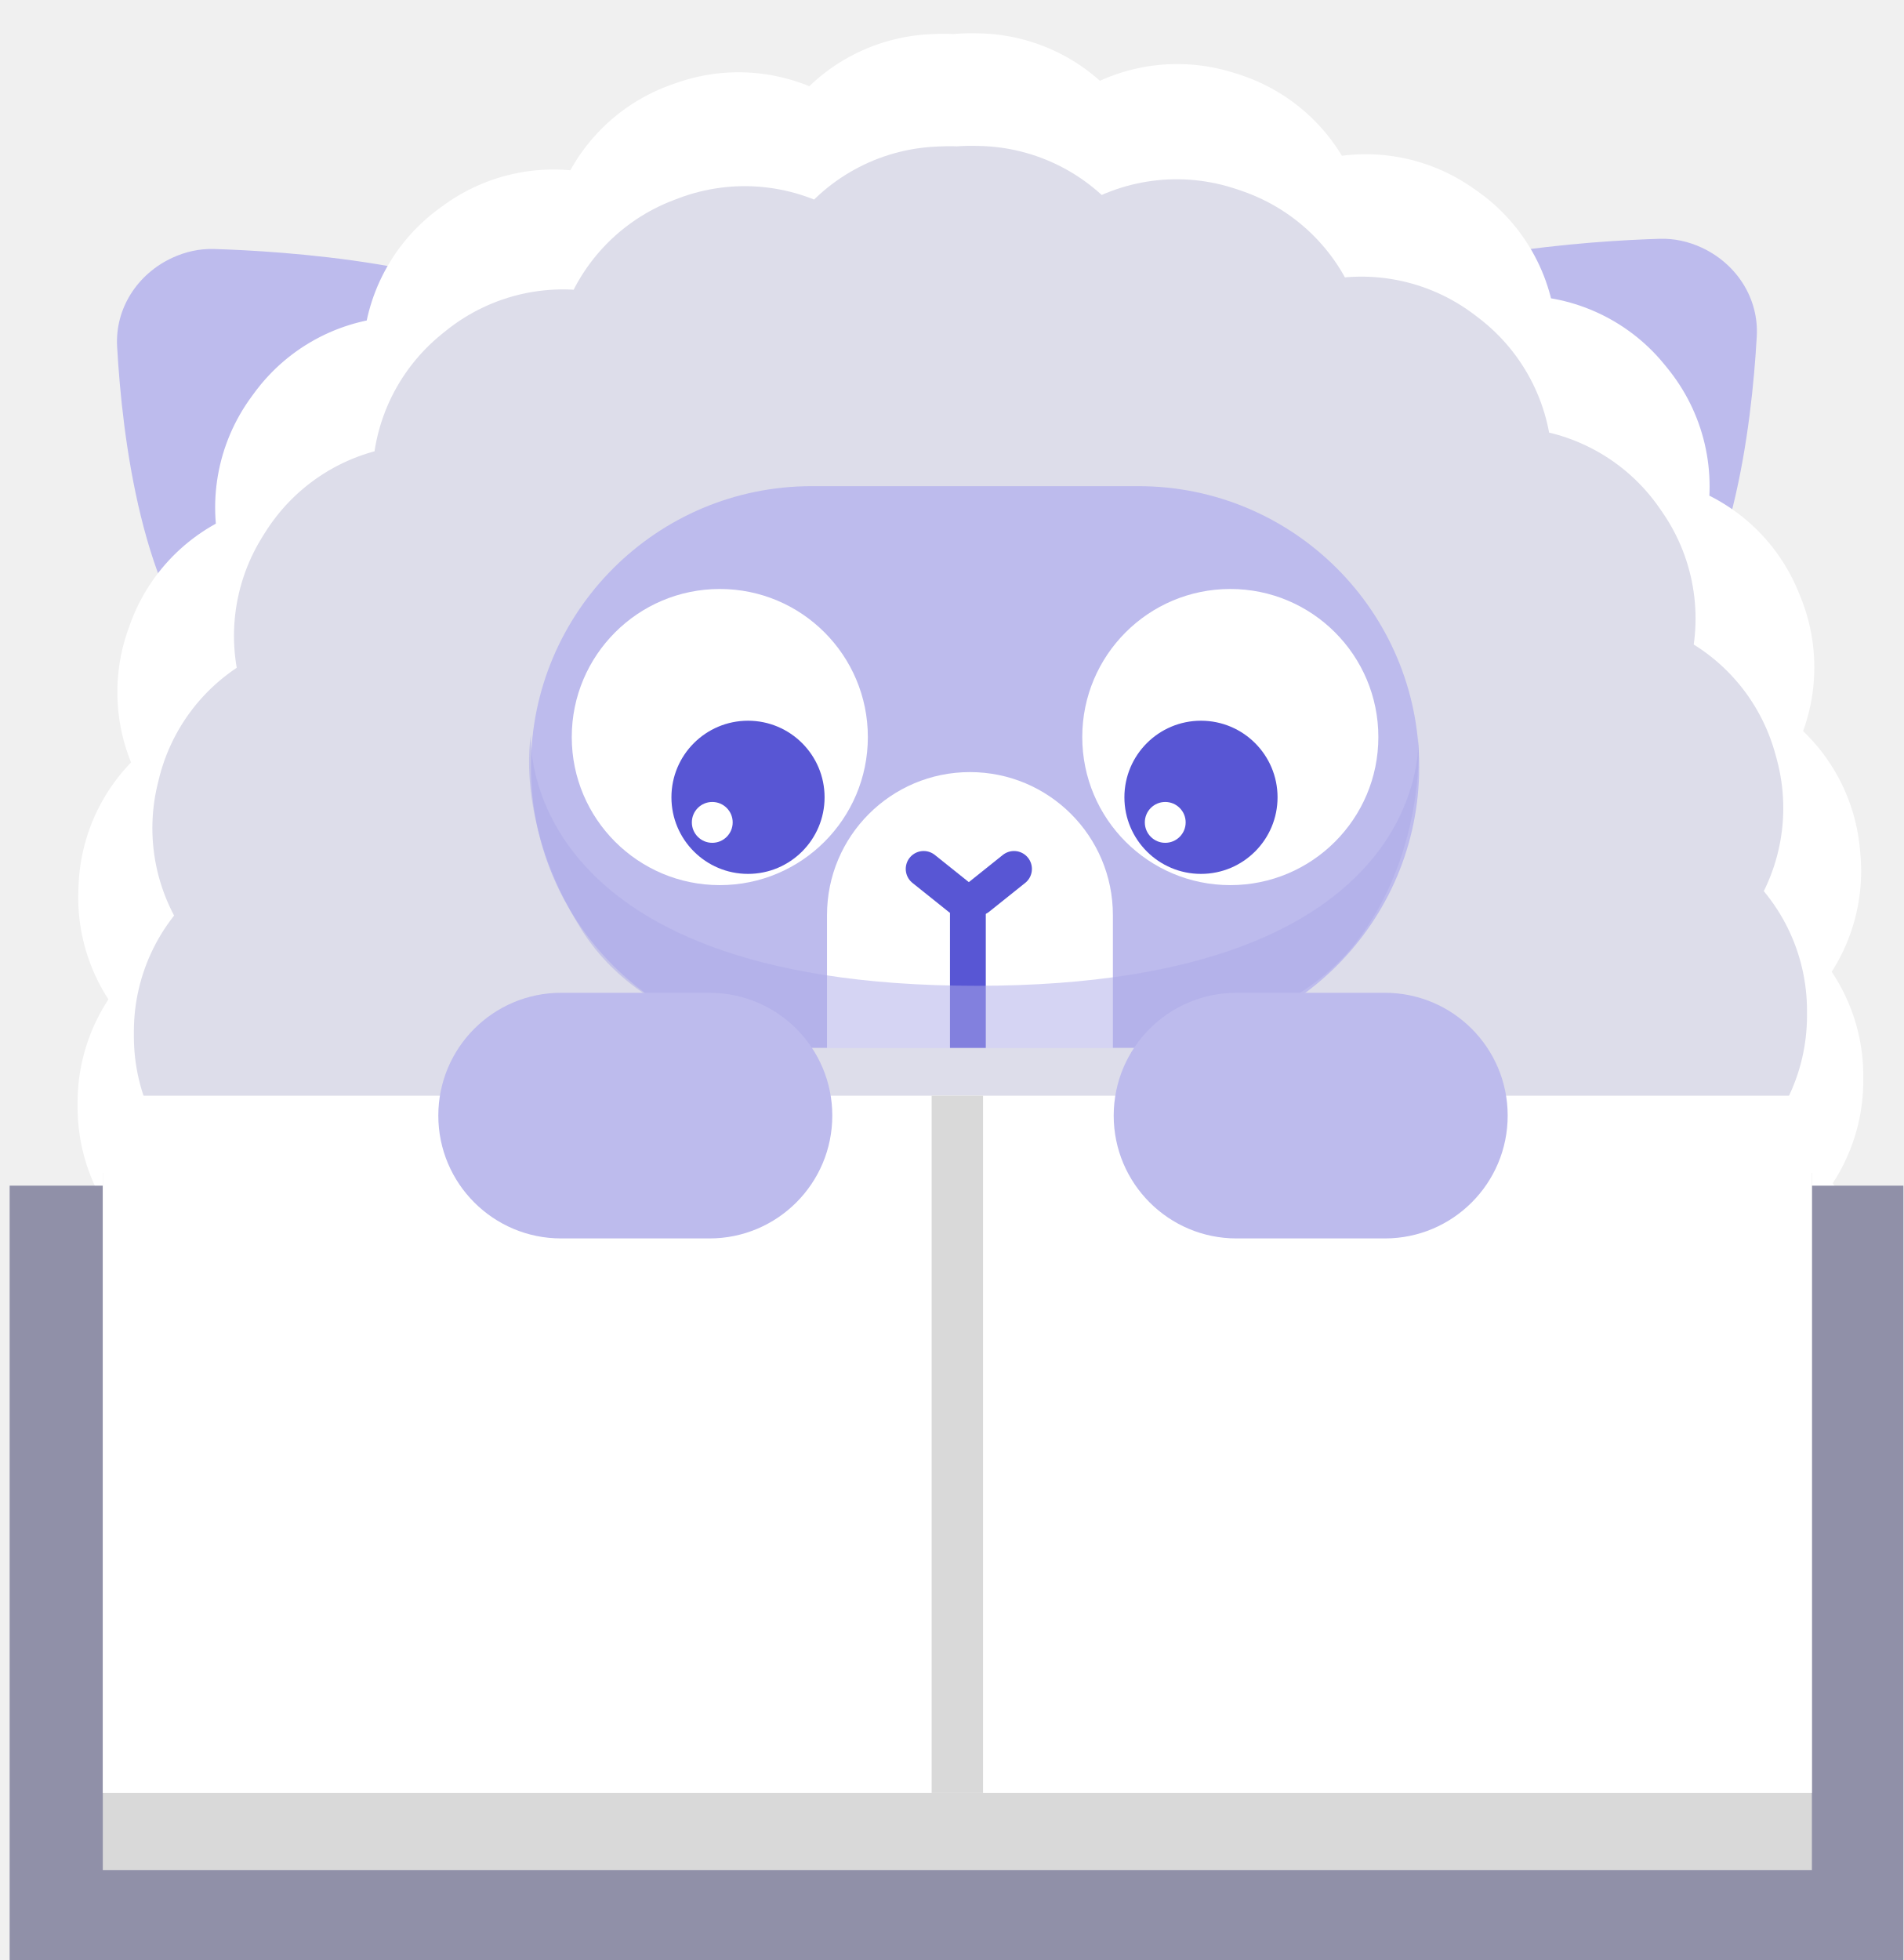
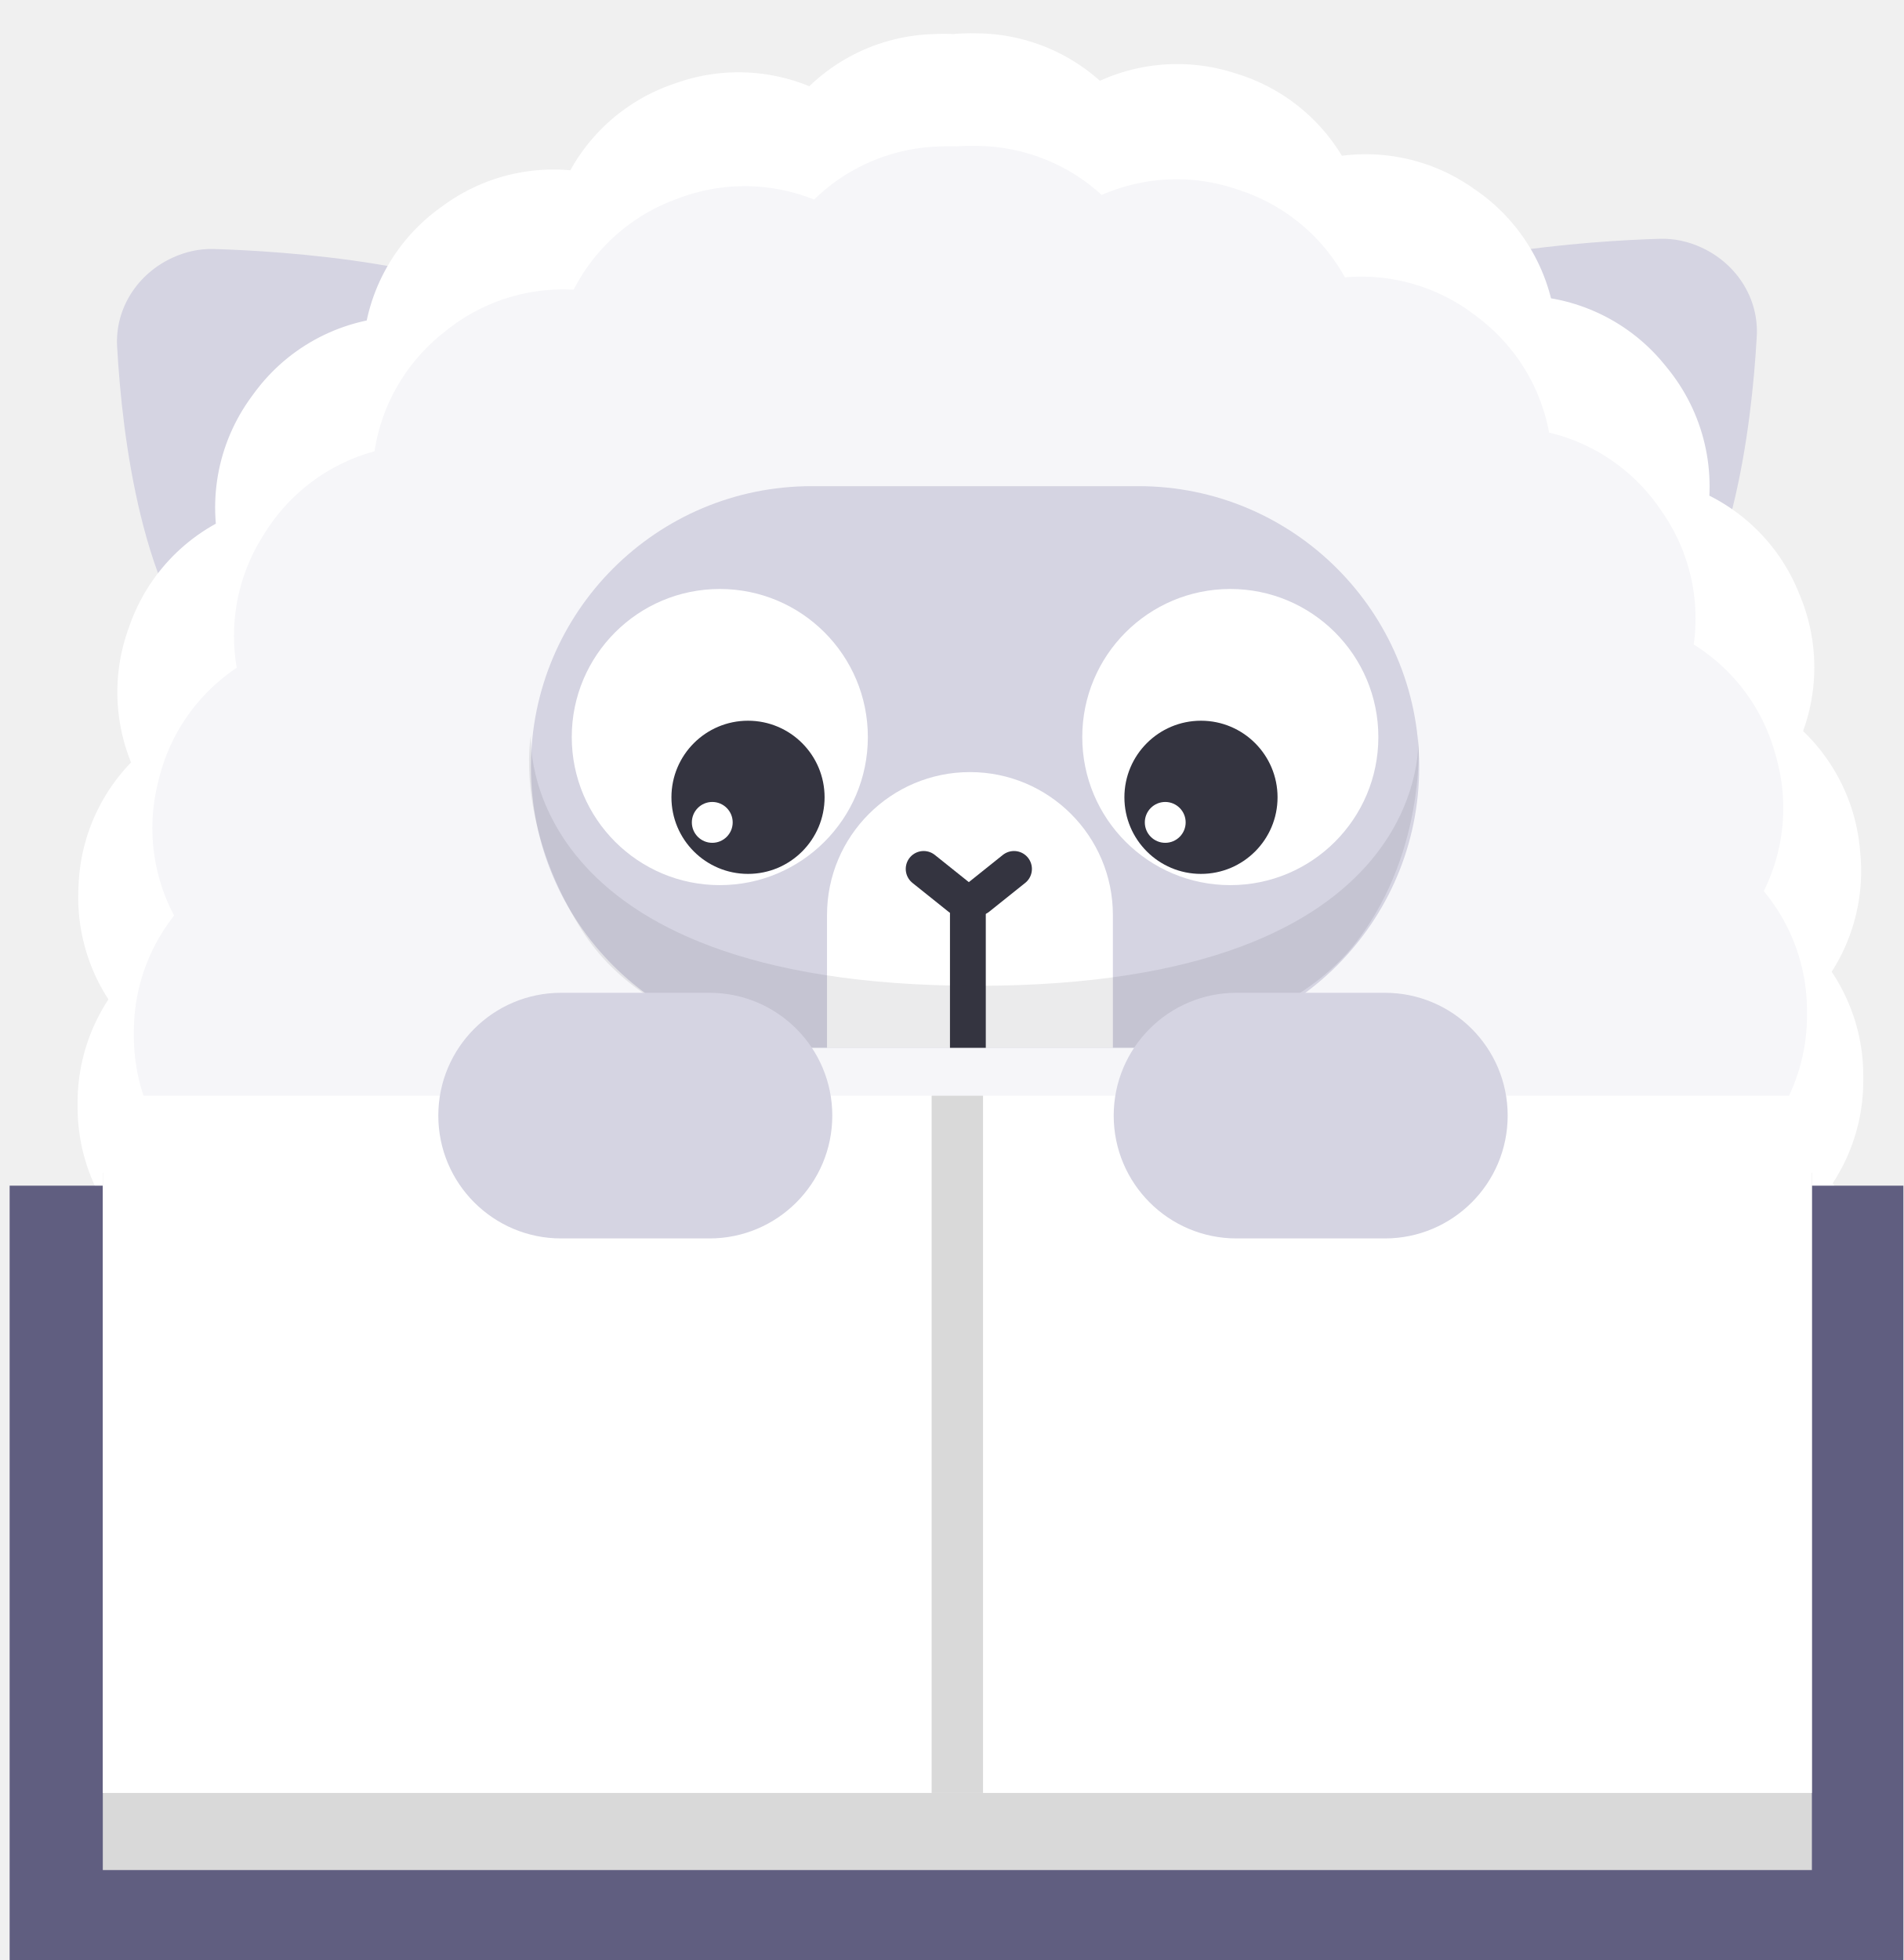
<svg xmlns="http://www.w3.org/2000/svg" width="372" height="383" viewBox="0 0 372 383" fill="none">
-   <g clip-path="url(#clip0_511_4832)">
-     <path d="M22.89 67.717C22.473 60.272 26.851 53.559 33.609 50.405C36.193 49.199 38.986 48.57 41.836 48.657C54.528 49.04 91.938 51.215 108.371 63.54C96.398 91.477 67.464 107.441 42.521 131.386C27.729 117.299 23.877 85.311 22.89 67.717Z" fill="#BDBBED" />
-     <path d="M343.348 65.722C343.765 58.277 339.387 51.563 332.63 48.41C330.045 47.204 327.252 46.575 324.402 46.661C311.71 47.045 274.301 49.22 257.867 61.545C269.84 89.482 298.774 105.446 323.718 129.391C338.509 115.304 342.361 83.316 343.348 65.722Z" fill="#BDBBED" />
-     <rect x="51.665" y="43" width="276" height="850" rx="138" fill="white" stroke="white" stroke-width="73" stroke-linecap="round" stroke-linejoin="round" stroke-dasharray="1 40" />
-     <rect x="62.665" y="65" width="254" height="780" rx="127" fill="#DDDDEA" stroke="#DDDDEA" stroke-width="73" stroke-linecap="round" stroke-linejoin="round" stroke-dasharray="1 40" />
-     <rect x="103.765" y="95" width="173.606" height="109.751" rx="54.875" fill="#BDBBED" />
-     <path d="M161.633 178.81C161.633 163.381 174.14 150.873 189.569 150.873C204.998 150.873 217.506 163.381 217.506 178.81V204.751H161.633V178.81Z" fill="white" />
+   <g clip-path="url(#clip0_633_1366)">
+     <path d="M22.89 67.717C22.473 60.272 26.851 53.559 33.609 50.405V50.405C36.193 49.199 38.986 48.57 41.836 48.657C54.528 49.04 91.938 51.215 108.371 63.54C96.398 91.477 67.464 107.441 42.521 131.386C27.729 117.299 23.877 85.311 22.89 67.717Z" fill="#D5D4E2" />
+     <path d="M343.348 65.722C343.765 58.277 339.387 51.563 332.63 48.41V48.41C330.045 47.204 327.252 46.575 324.402 46.661C311.71 47.045 274.301 49.22 257.867 61.545C269.84 89.481 298.774 105.445 323.718 129.391C338.509 115.304 342.361 83.316 343.348 65.722Z" fill="#D5D4E2" />
+     <rect x="51.664" y="43" width="276" height="850" rx="138" fill="white" stroke="white" stroke-width="73" stroke-linecap="round" stroke-linejoin="round" stroke-dasharray="1 40" />
+     <rect x="62.664" y="65" width="254" height="780" rx="127" fill="#F6F6F9" stroke="#F6F6F9" stroke-width="73" stroke-linecap="round" stroke-linejoin="round" stroke-dasharray="1 40" />
+     <rect x="103.766" y="95" width="173.606" height="109.751" rx="54.875" fill="#D5D4E2" />
+     <path d="M161.633 178.81C161.633 163.381 174.14 150.873 189.569 150.873V150.873C204.998 150.873 217.506 163.381 217.506 178.81V204.751H161.633V178.81Z" fill="white" />
    <rect x="111.746" y="115.092" width="57.869" height="57.869" rx="28.934" fill="white" />
    <rect x="211.52" y="115.092" width="57.869" height="57.869" rx="28.934" fill="white" />
-     <rect x="131.226" y="140.834" width="29.932" height="29.932" rx="14.966" fill="#5856D4" />
+     <rect x="131.227" y="140.834" width="29.932" height="29.932" rx="14.966" fill="#343440" />
    <rect width="7.982" height="7.982" rx="3.991" transform="matrix(1 0 0 -1 135.217 164.693)" fill="white" />
-     <rect x="219.756" y="140.834" width="29.932" height="29.932" rx="14.966" fill="#5856D4" />
-     <rect width="7.982" height="7.982" rx="3.991" transform="matrix(1 0 0 -1 223.747 164.693)" fill="white" />
-     <line x1="180.521" y1="169.795" x2="187.554" y2="175.421" stroke="#5856D4" stroke-width="7" stroke-linecap="round" />
-     <line x1="3.5" y1="-3.5" x2="12.506" y2="-3.5" transform="matrix(-0.780869 0.624695 0.624695 0.780869 203.1 170.342)" stroke="#5856D4" stroke-width="7" stroke-linecap="round" />
-     <line x1="189.165" y1="180.314" x2="189.165" y2="201.251" stroke="#5856D4" stroke-width="7" stroke-linecap="square" />
-     <path d="M103.764 143.66C103.764 143.66 100.46 192.634 190.874 192.634C281.288 192.634 277.206 143.66 277.206 143.66C277.206 143.66 279.09 165.636 265.277 183.844C251.463 202.053 223.209 204.751 223.209 204.751L156.026 204.751C156.026 204.751 126.83 202.68 113.645 181.647C100.46 160.613 103.764 143.66 103.764 143.66Z" fill="#ADABE8" fill-opacity="0.5" />
-     <rect x="1.884" y="231.686" width="370.446" height="151.318" fill="#9090A8" />
+     <rect x="219.756" y="140.834" width="29.932" height="29.932" rx="14.966" fill="#343440" />
+     <rect width="7.982" height="7.982" rx="3.991" transform="matrix(1 0 0 -1 223.746 164.693)" fill="white" />
+     <line x1="180.521" y1="169.795" x2="187.554" y2="175.421" stroke="#343440" stroke-width="7" stroke-linecap="round" />
+     <line x1="3.5" y1="-3.5" x2="12.506" y2="-3.5" transform="matrix(-0.780869 0.624695 0.624695 0.780869 203.1 170.342)" stroke="#343440" stroke-width="7" stroke-linecap="round" />
+     <line x1="189.164" y1="180.314" x2="189.164" y2="201.251" stroke="#343440" stroke-width="7" stroke-linecap="square" />
+     <path d="M103.763 143.66C103.763 143.66 100.459 192.634 190.873 192.634C281.287 192.634 277.205 143.66 277.205 143.66C277.205 143.66 279.089 165.636 265.276 183.844C251.463 202.053 223.208 204.751 223.208 204.751L156.025 204.751C156.025 204.751 126.829 202.68 113.644 181.647C100.459 160.613 103.763 143.66 103.763 143.66Z" fill="#343440" fill-opacity="0.1" />
+     <rect x="1.883" y="231.686" width="370.446" height="151.318" fill="#605E80" />
    <rect x="20.092" y="229.175" width="334.03" height="136.249" fill="#D9D9D9" />
    <rect x="20.092" y="214.105" width="334.03" height="136.249" fill="white" />
-     <rect x="182.084" y="214.105" width="10.046" height="136.249" fill="#D9D9D9" />
-     <rect x="85.665" y="194" width="77" height="48" rx="24" fill="#BDBBED" />
-     <rect x="217.665" y="194" width="77" height="48" rx="24" fill="#BDBBED" />
+     <rect x="182.082" y="214.105" width="10.046" height="136.249" fill="#D9D9D9" />
+     <rect x="85.664" y="194" width="77" height="48" rx="24" fill="#D5D4E2" />
+     <rect x="217.664" y="194" width="77" height="48" rx="24" fill="#D5D4E2" />
  </g>
  <defs>
-     <clipPath id="clip0_511_4832">
+     <clipPath id="clip0_633_1366">
      <rect width="372" height="383" fill="white" />
    </clipPath>
  </defs>
</svg>
